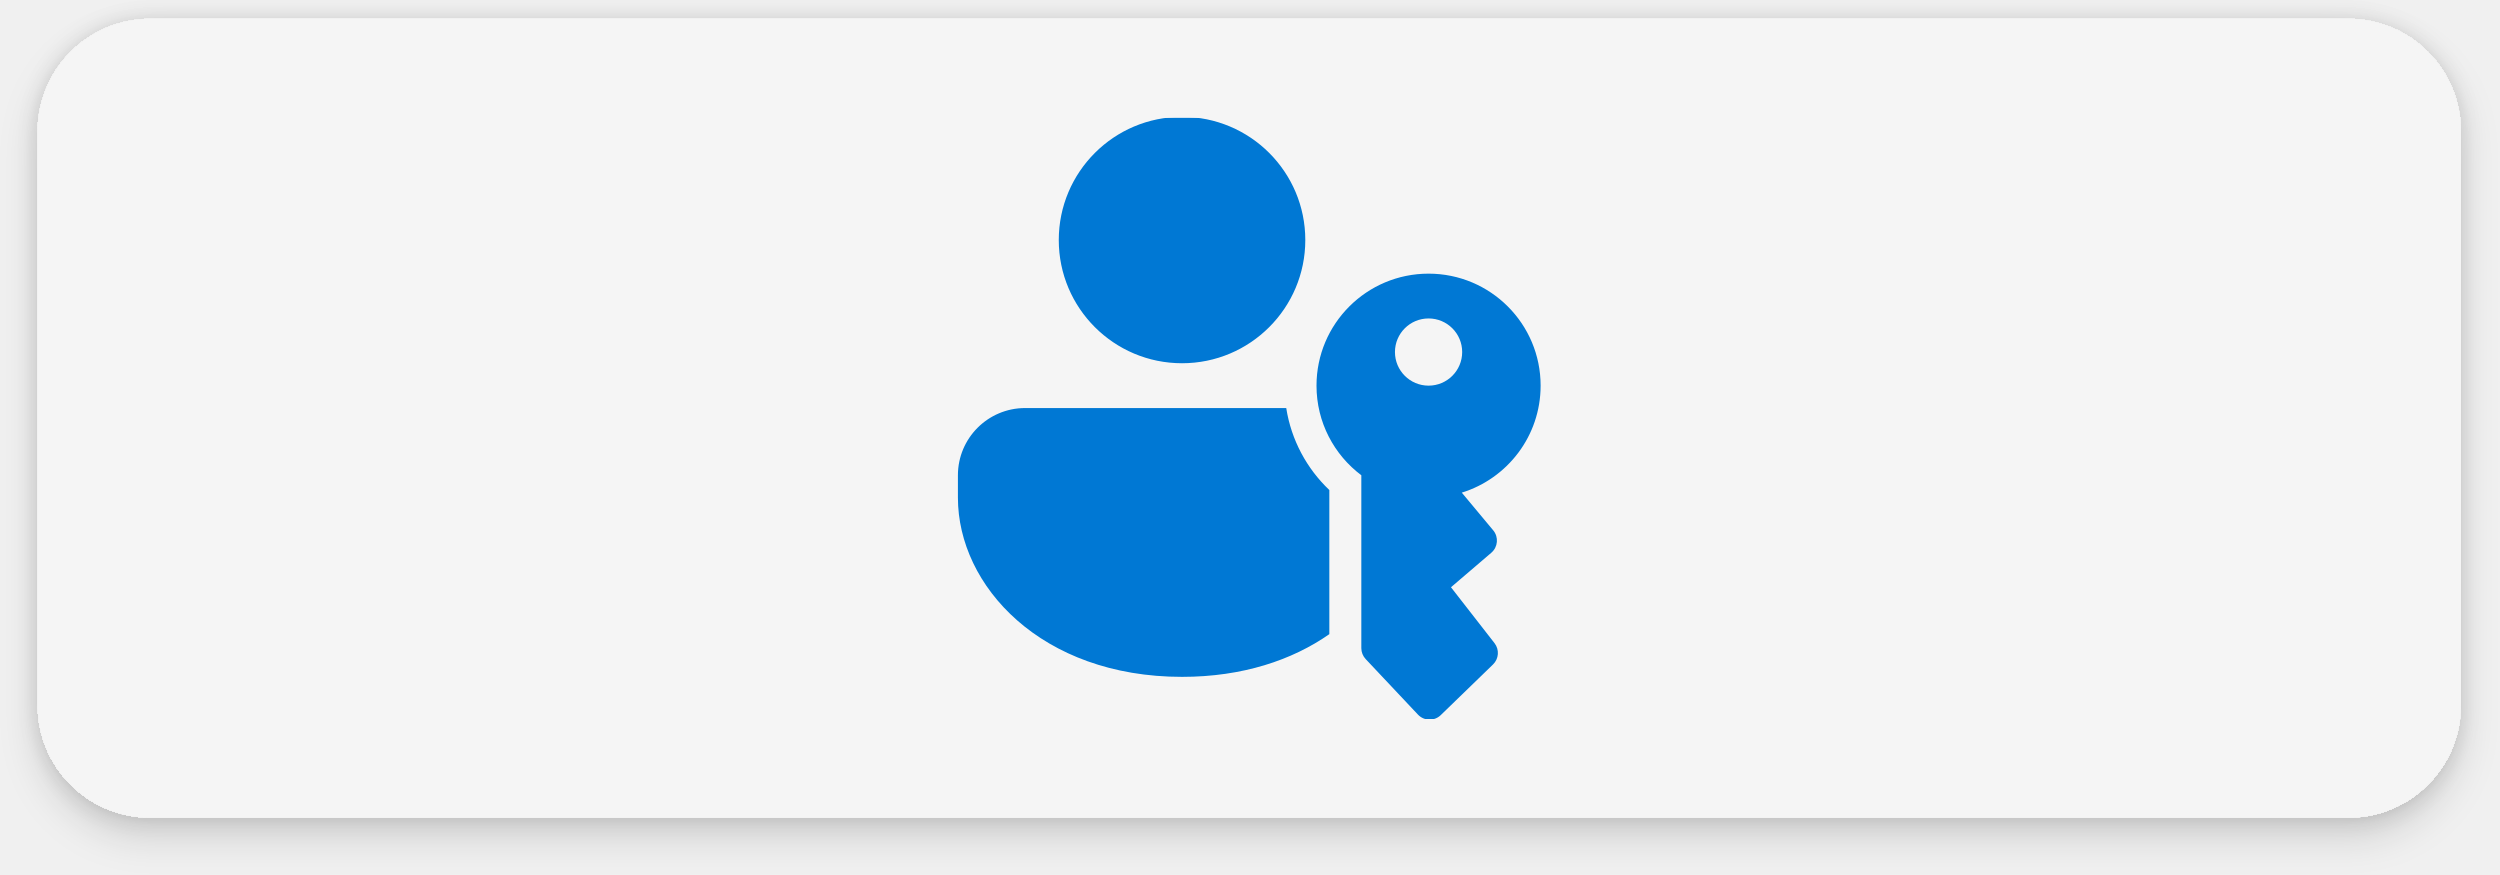
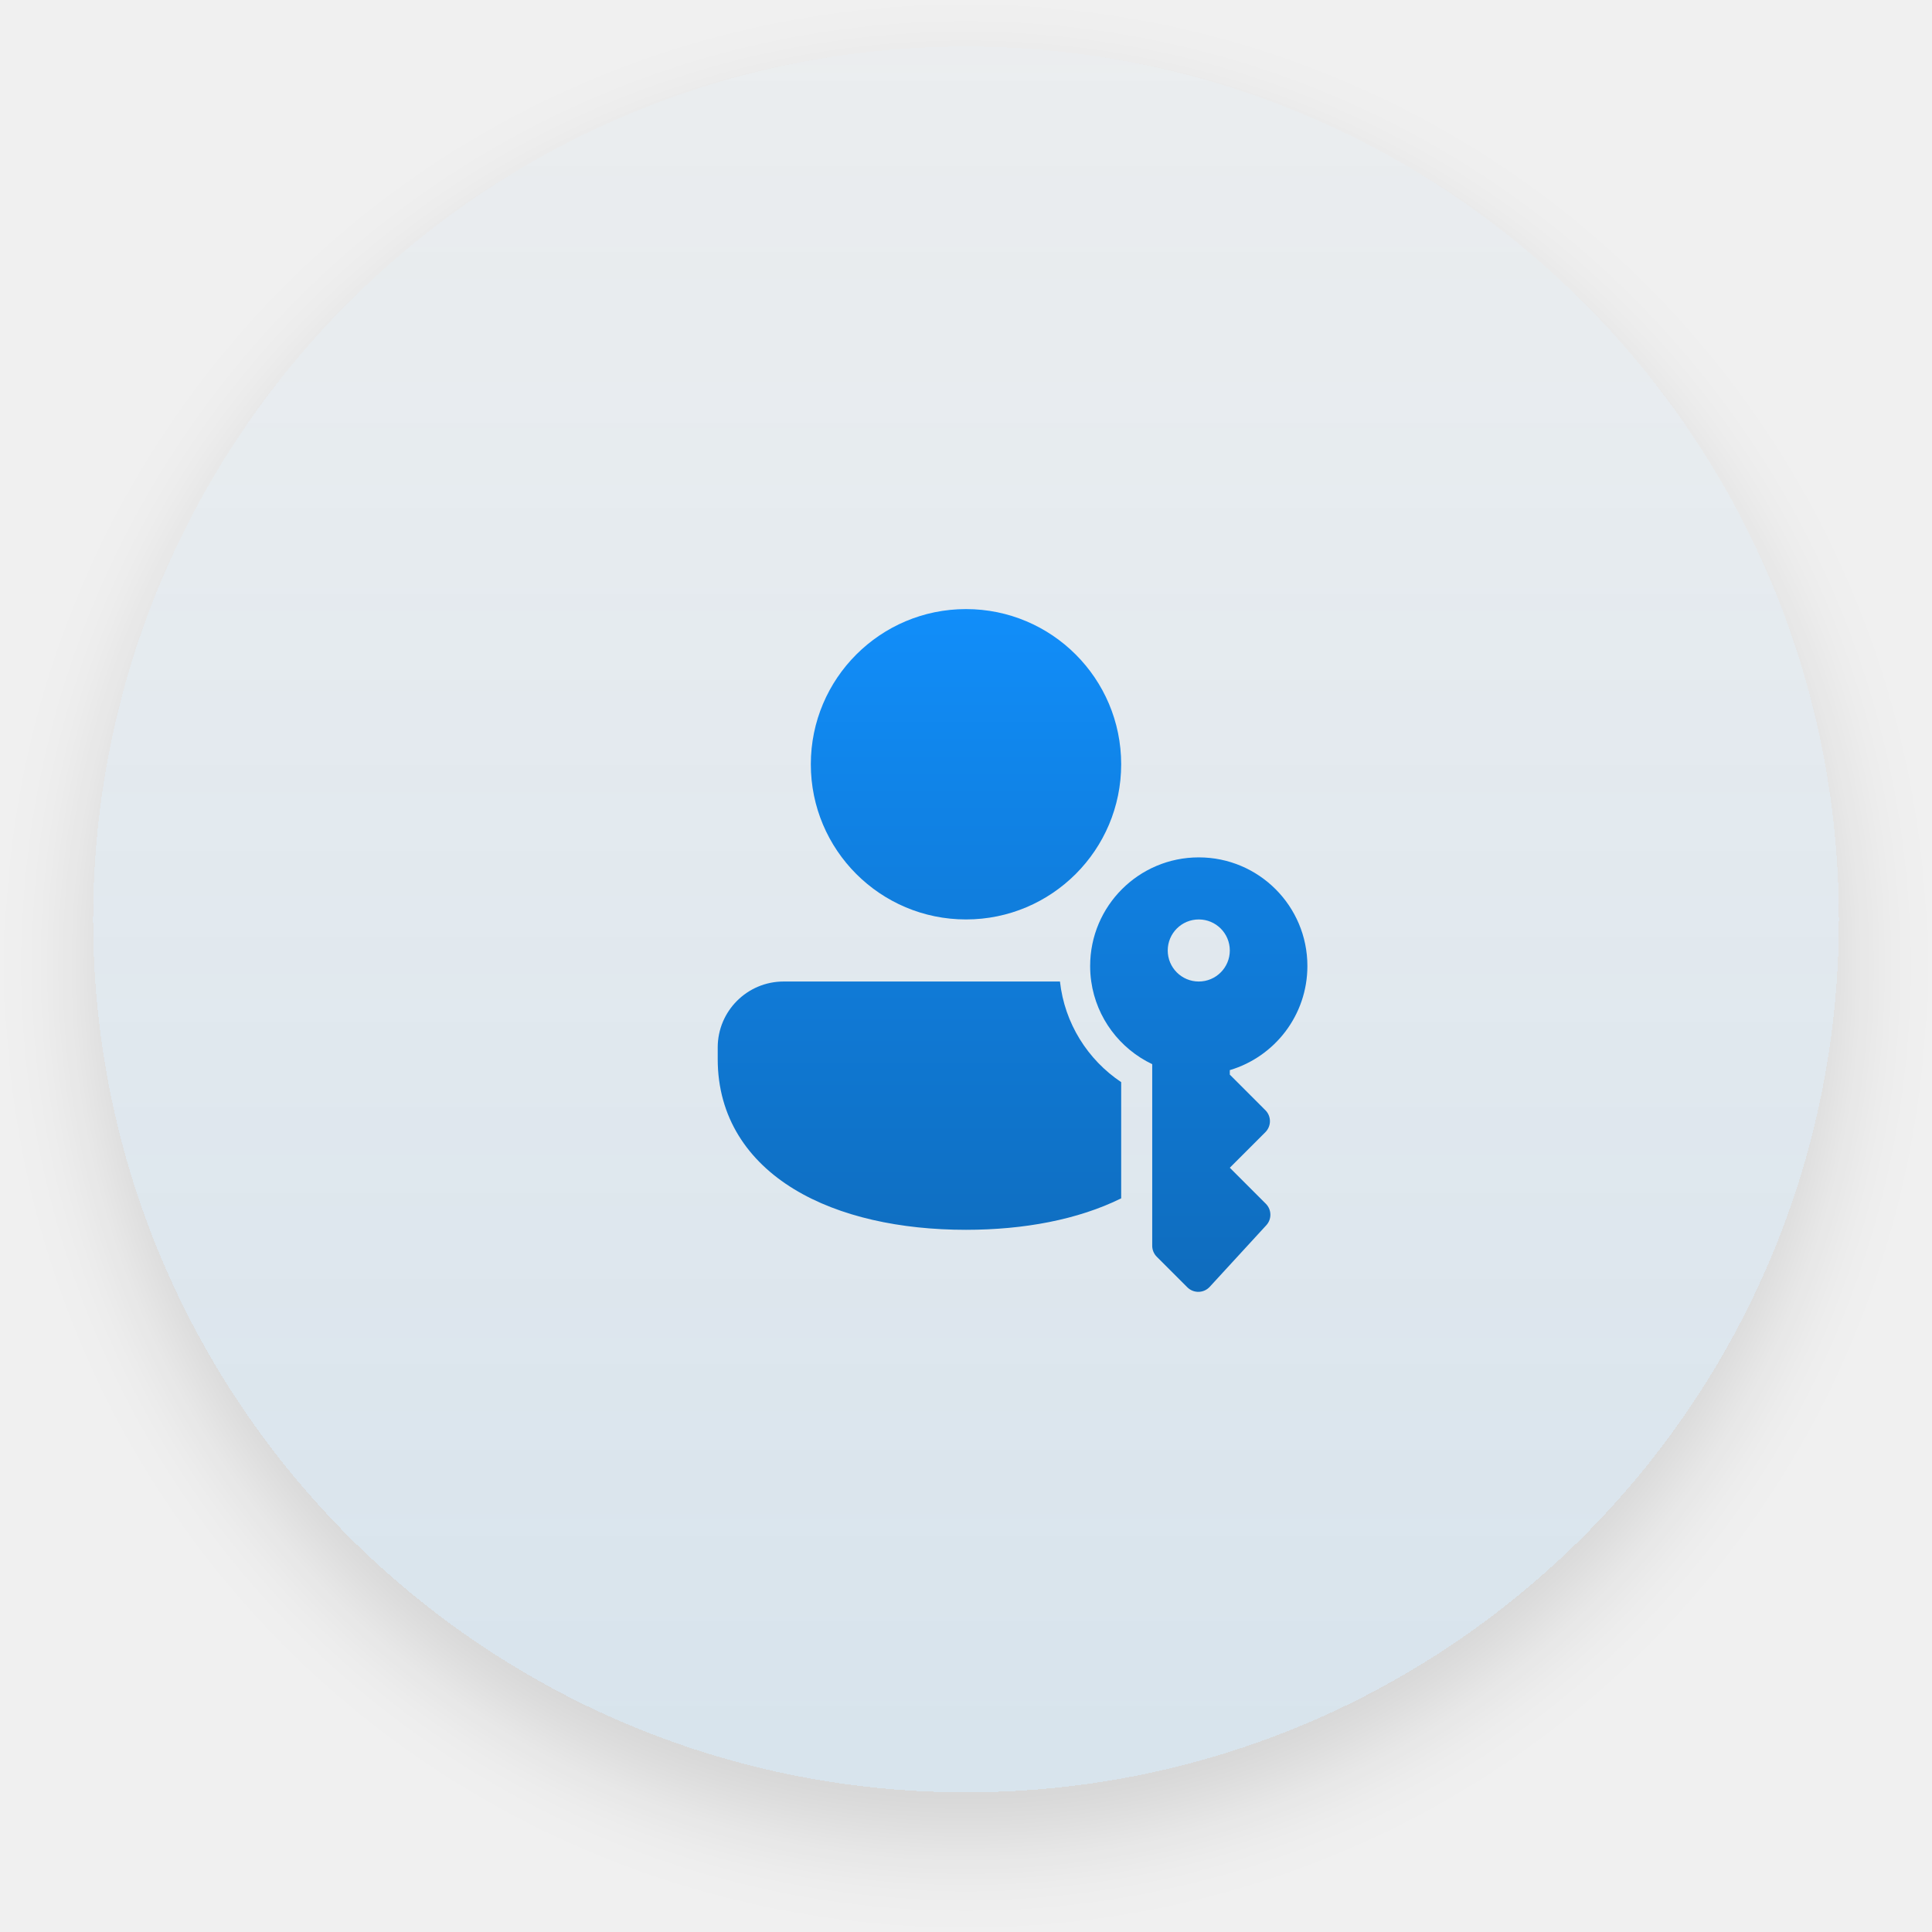
- <svg xmlns="http://www.w3.org/2000/svg" width="266" height="93" viewBox="0 0 266 93" fill="none">
-   <g filter="url(#filter0_dd_1304_297)">
-     <g clip-path="url(#clip0_1304_297)">
-       <path d="M4 14C4 7.373 9.373 2 16 2H249.844C256.471 2 261.844 7.373 261.844 14V75C261.844 81.627 256.471 87 249.844 87H16C9.373 87 4 81.627 4 75V14Z" fill="#F5F5F5" />
-       <g clip-path="url(#clip1_1304_297)">
-         <mask id="mask0_1304_297" style="mask-type:luminance" maskUnits="userSpaceOnUse" x="100" y="12" width="65" height="65">
-           <path d="M164.922 12.5H100.922V76.5H164.922V12.5Z" fill="white" />
-         </mask>
-         <g mask="url(#mask0_1304_297)">
-           <path d="M109.076 43.416H136.856C137.39 46.829 139.051 49.868 141.441 52.139V67.474C137.483 70.243 132.187 72.018 125.768 72.018C110.79 72.018 101.922 62.348 101.922 52.95V50.567C101.922 46.618 105.125 43.416 109.076 43.416ZM125.768 12.431C133.012 12.431 138.884 18.3 138.884 25.54C138.884 32.78 133.012 38.649 125.768 38.649C118.525 38.649 112.653 32.78 112.653 25.54C112.653 18.3 118.525 12.431 125.768 12.431ZM155.535 52.417C160.393 50.911 163.922 46.384 163.922 41.033C163.922 34.451 158.584 29.116 151.999 29.116C145.414 29.116 140.076 34.451 140.076 41.033C140.076 44.931 141.949 48.393 144.845 50.567V68.96C144.845 69.394 145.011 69.811 145.308 70.126L150.87 76.033C151.522 76.725 152.614 76.75 153.296 76.088L158.858 70.698C159.481 70.093 159.55 69.116 159.016 68.43L154.384 62.484L158.678 58.81C159.385 58.204 159.475 57.142 158.878 56.427L155.535 52.417ZM155.576 37.458C155.576 39.432 153.975 41.033 152 41.033C150.024 41.033 148.423 39.432 148.423 37.458C148.423 35.483 150.024 33.883 152 33.883C153.975 33.883 155.576 35.483 155.576 37.458Z" fill="#0078D4" />
-         </g>
-       </g>
-     </g>
+ <svg xmlns="http://www.w3.org/2000/svg" width="166" height="166" viewBox="0 0 166 166" fill="none">
+   <g filter="url(#filter0_d_1310_11)">
+     <circle cx="83" cy="79" r="75" fill="url(#paint0_linear_1310_11)" shape-rendering="crispEdges" />
  </g>
+   <path d="M83 52.333C75.636 52.333 69.667 58.303 69.667 65.667C69.667 73.03 75.636 79 83 79C90.364 79 96.333 73.03 96.333 65.667C96.333 58.303 90.364 52.333 83 52.333ZM67.333 84.333C64.204 84.333 61.667 86.868 61.667 89.999L61.667 91C61.667 96.007 64.255 99.756 68.227 102.174C72.132 104.551 77.381 105.667 83 105.667C87.954 105.667 92.621 104.799 96.333 102.964V92.979C93.469 91.061 91.472 87.939 91.073 84.333H67.333ZM93.761 84.333C93.699 83.898 93.667 83.453 93.667 83C93.667 77.845 97.845 73.667 103 73.667C108.155 73.667 112.333 77.845 112.333 83C112.333 87.228 109.522 90.799 105.667 91.947V92.333L108.724 95.391C109.245 95.911 109.245 96.755 108.724 97.276L105.667 100.333L108.763 103.43C109.268 103.935 109.285 104.748 108.802 105.274L103.941 110.566C103.428 111.124 102.553 111.143 102.016 110.606L99.391 107.981C99.14 107.73 99 107.391 99 107.038V91.435C96.23 90.119 94.211 87.479 93.761 84.333ZM105.667 81.667C105.667 80.194 104.473 79 103 79C101.527 79 100.333 80.194 100.333 81.667C100.333 83.139 101.527 84.333 103 84.333C104.473 84.333 105.667 83.139 105.667 81.667Z" fill="url(#paint1_linear_1310_11)" />
  <defs>
-     <filter id="filter0_dd_1304_297" x="0" y="0" width="265.844" height="93" filterUnits="userSpaceOnUse" color-interpolation-filters="sRGB">
+     <filter id="filter0_d_1310_11" x="0" y="0" width="166" height="166" filterUnits="userSpaceOnUse" color-interpolation-filters="sRGB">
      <feFlood flood-opacity="0" result="BackgroundImageFix" />
      <feColorMatrix in="SourceAlpha" type="matrix" values="0 0 0 0 0 0 0 0 0 0 0 0 0 0 0 0 0 0 127 0" result="hardAlpha" />
-       <feOffset />
-       <feGaussianBlur stdDeviation="1" />
+       <feOffset dy="4" />
+       <feGaussianBlur stdDeviation="4" />
      <feComposite in2="hardAlpha" operator="out" />
      <feColorMatrix type="matrix" values="0 0 0 0 0 0 0 0 0 0 0 0 0 0 0 0 0 0 0.12 0" />
-       <feBlend mode="normal" in2="BackgroundImageFix" result="effect1_dropShadow_1304_297" />
-       <feColorMatrix in="SourceAlpha" type="matrix" values="0 0 0 0 0 0 0 0 0 0 0 0 0 0 0 0 0 0 127 0" result="hardAlpha" />
-       <feOffset dy="2" />
-       <feGaussianBlur stdDeviation="2" />
-       <feComposite in2="hardAlpha" operator="out" />
-       <feColorMatrix type="matrix" values="0 0 0 0 0 0 0 0 0 0 0 0 0 0 0 0 0 0 0.14 0" />
-       <feBlend mode="normal" in2="effect1_dropShadow_1304_297" result="effect2_dropShadow_1304_297" />
-       <feBlend mode="normal" in="SourceGraphic" in2="effect2_dropShadow_1304_297" result="shape" />
+       <feBlend mode="normal" in2="BackgroundImageFix" result="effect1_dropShadow_1310_11" />
+       <feBlend mode="normal" in="SourceGraphic" in2="effect1_dropShadow_1310_11" result="shape" />
    </filter>
-     <clipPath id="clip0_1304_297">
-       <path d="M4 14C4 7.373 9.373 2 16 2H249.844C256.471 2 261.844 7.373 261.844 14V75C261.844 81.627 256.471 87 249.844 87H16C9.373 87 4 81.627 4 75V14Z" fill="white" />
-     </clipPath>
-     <clipPath id="clip1_1304_297">
-       <rect width="64" height="64" fill="white" transform="translate(100.922 12.5)" />
-     </clipPath>
+     <linearGradient id="paint0_linear_1310_11" x1="83" y1="4" x2="83" y2="154" gradientUnits="userSpaceOnUse">
+       <stop stop-color="#0078D4" stop-opacity="0.02" />
+       <stop offset="1" stop-color="#0078D4" stop-opacity="0.1" />
+     </linearGradient>
+     <linearGradient id="paint1_linear_1310_11" x1="87" y1="52.333" x2="87" y2="110.997" gradientUnits="userSpaceOnUse">
+       <stop stop-color="#118EFA" />
+       <stop offset="0.33" stop-color="#1081E3" />
+       <stop offset="1" stop-color="#0F6CBD" />
+     </linearGradient>
  </defs>
</svg>
